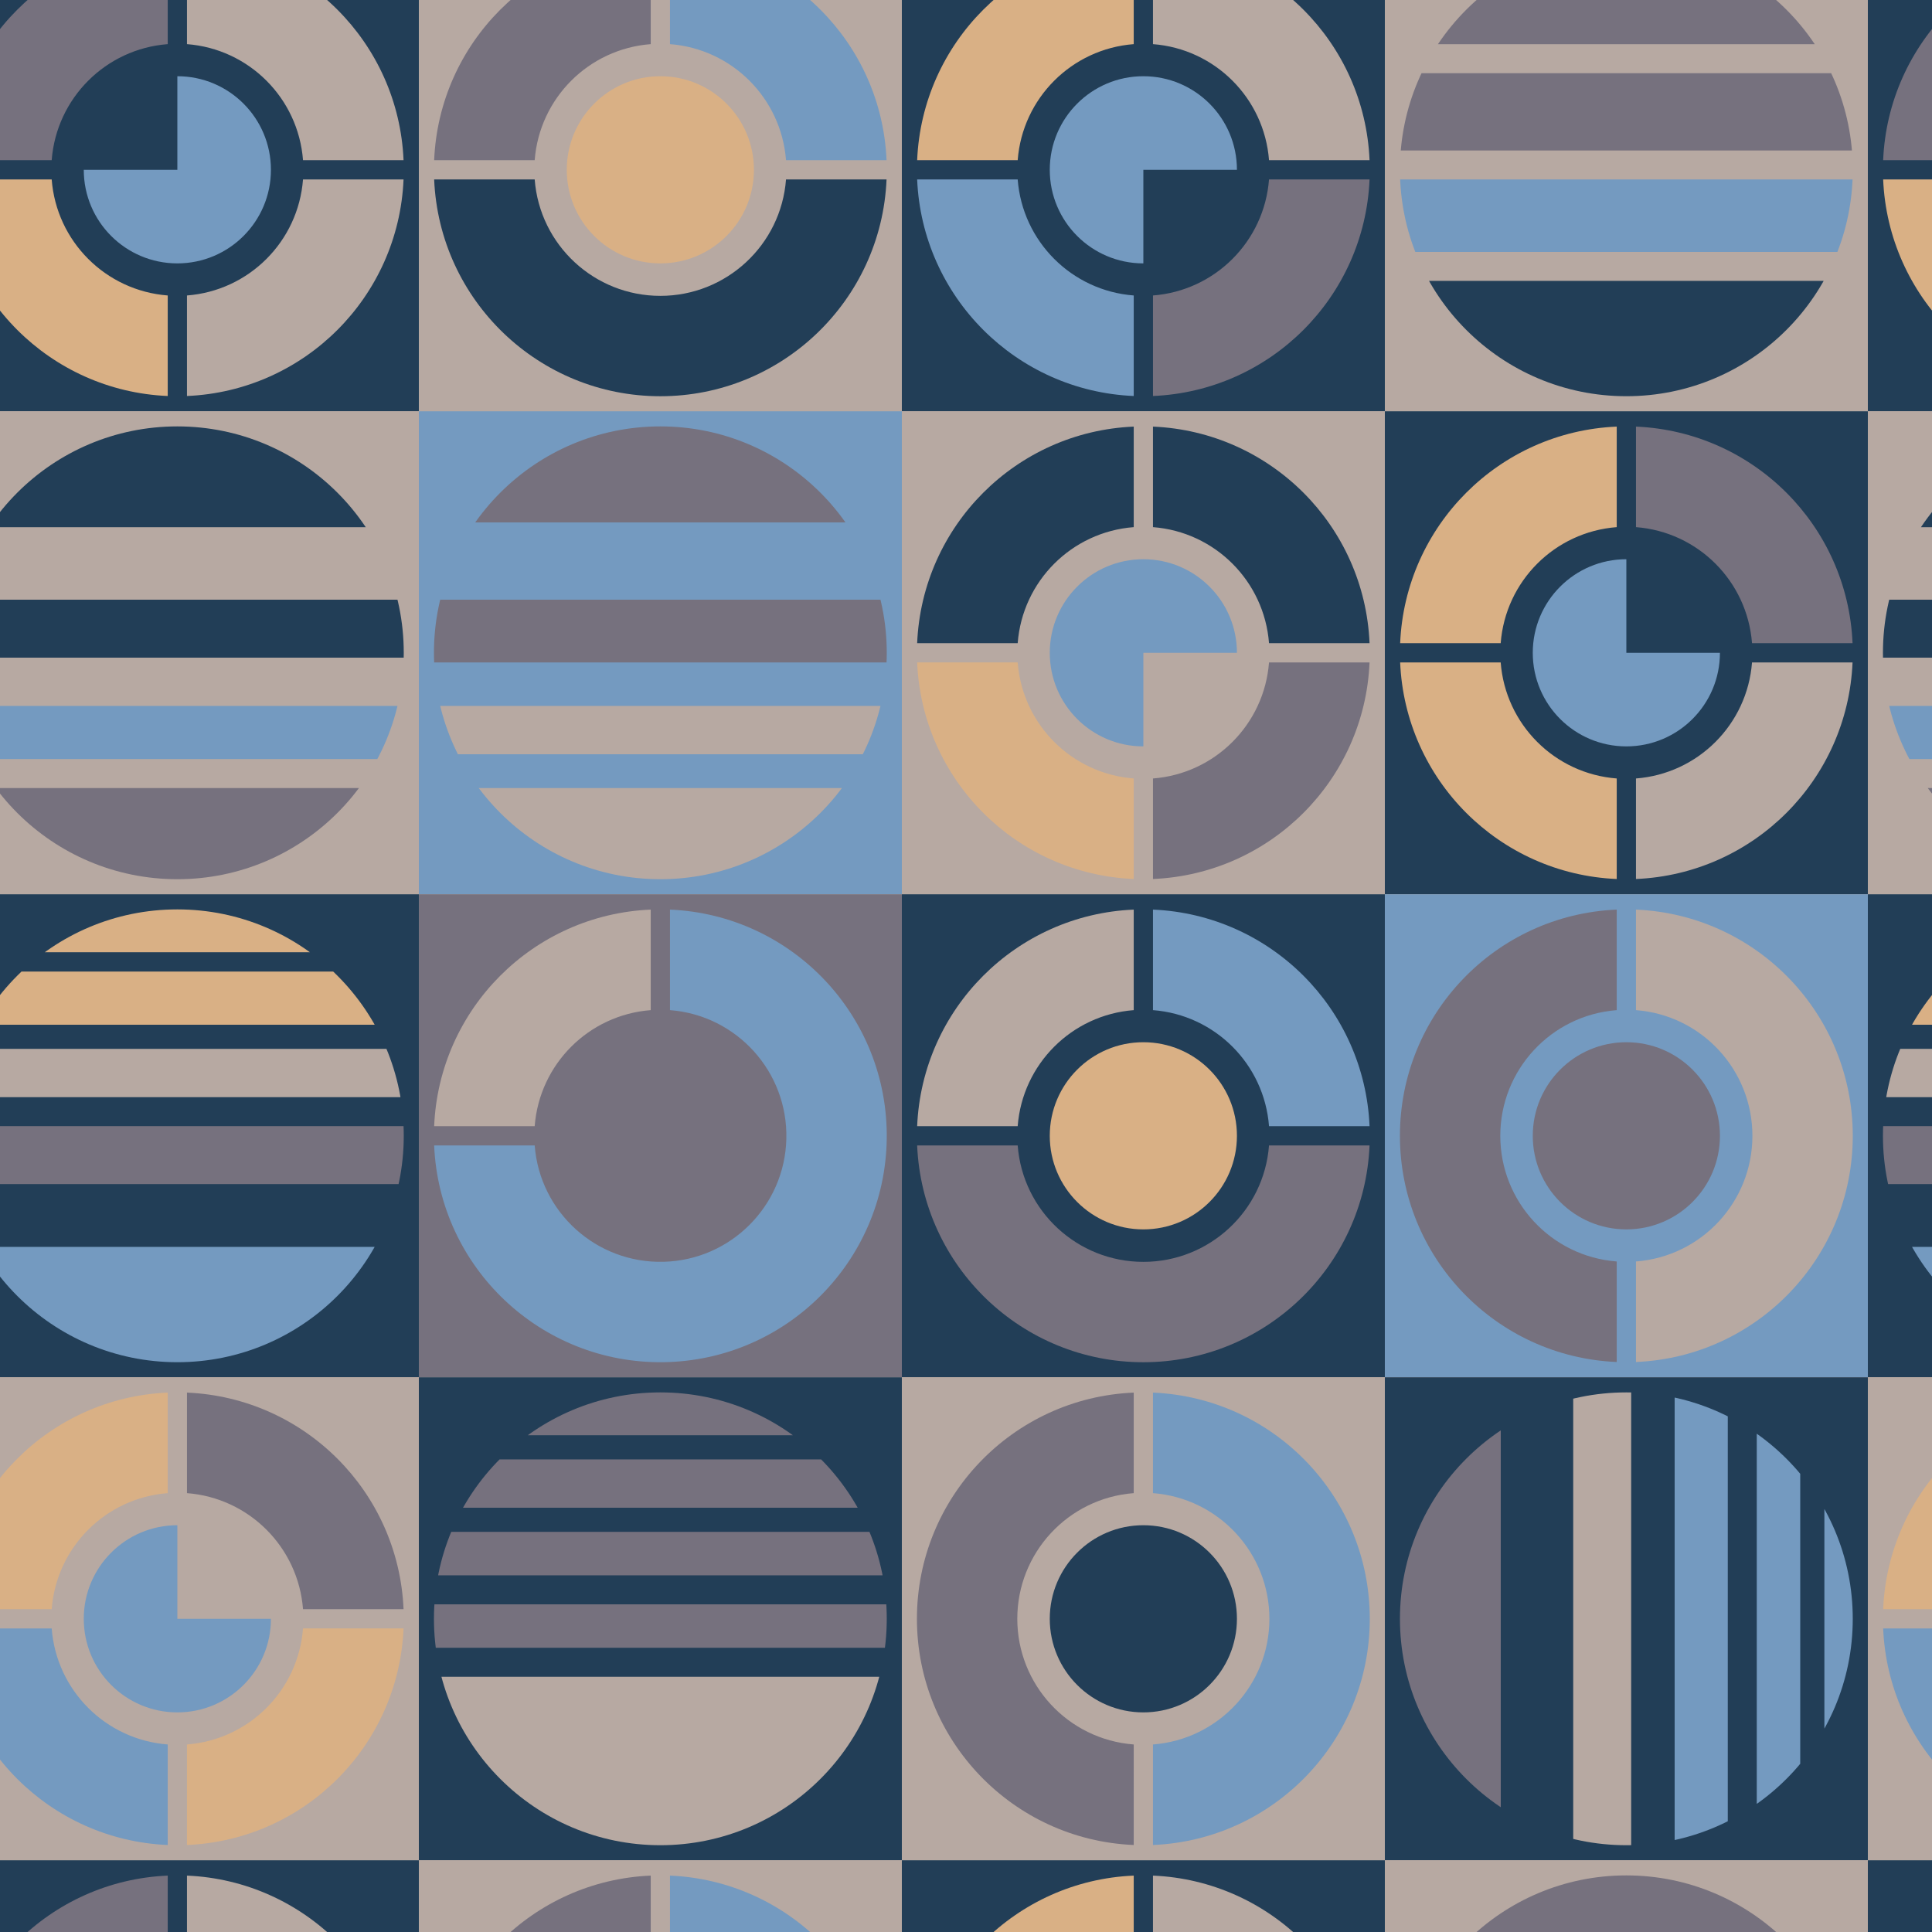
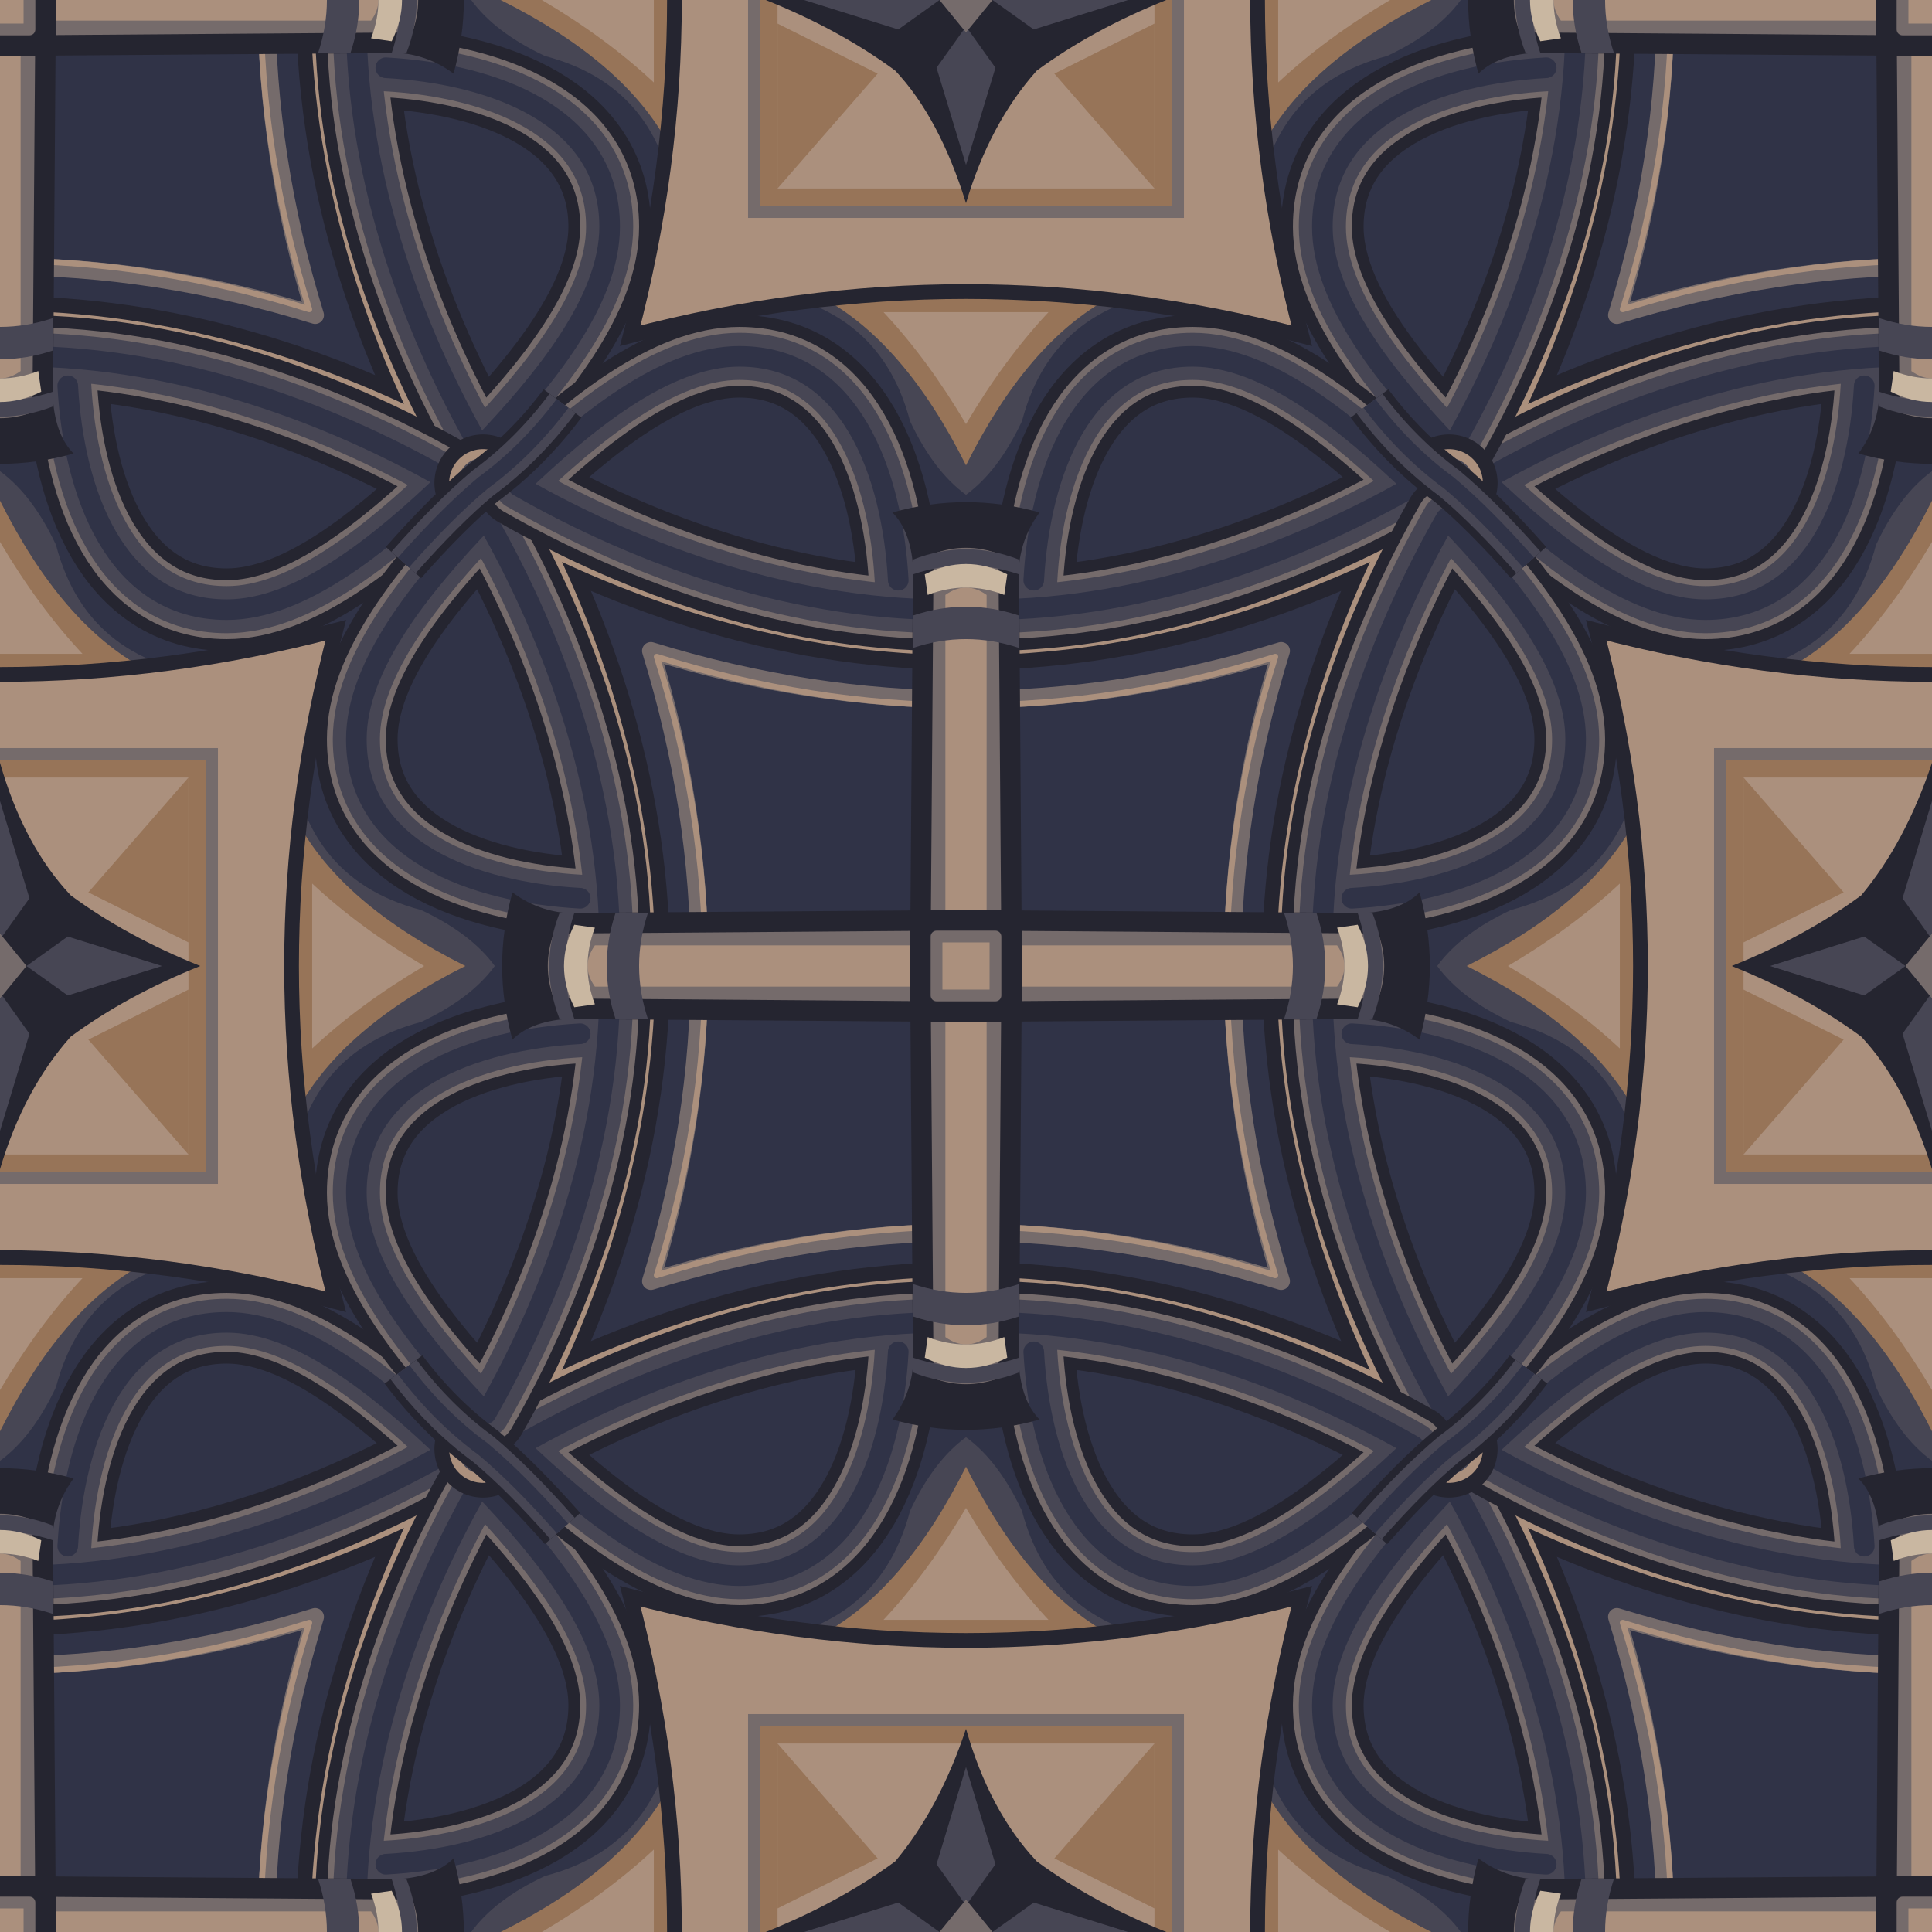
- <svg xmlns="http://www.w3.org/2000/svg" xmlns:xlink="http://www.w3.org/1999/xlink" width="512" height="512" viewBox="0 0 512 512">
+ <svg xmlns="http://www.w3.org/2000/svg" xmlns:xlink="http://www.w3.org/1999/xlink" width="656" height="656" viewBox="0 0 656 656">
  <defs>
-     <clipPath id="disc">
-       <circle cx="64" cy="64" r="60" />
-     </clipPath>
-     <rect id="square" width="128" height="128" />
-     <circle id="round-centre" cx="64" cy="64" r="24.8" />
-     <g id="quarter-past">
-       <use xlink:href="#square" fill="#223e57" />
-       <path fill="#76717e" d="M 4.054 61.450 A 60 60 0 0 1 61.450 4.054 L 61.450 30.697 A 33.4 33.4 0 0 0 30.697 61.450 Z" />
-       <path fill="#b7a9a2" d="M 66.550 4.054 A 60 60 0 0 1 123.946 61.450 L 97.303 61.450 A 33.4 33.4 0 0 0 66.550 30.697 Z" />
-       <path fill="#b7a9a2" d="M 123.946 66.550 A 60 60 0 0 1 66.550 123.946 L 66.550 97.303 A 33.4 33.4 0 0 0 97.303 66.550 Z" />
-       <path fill="#d9b085" d="M 61.450 123.946 A 60 60 0 0 1 4.054 66.550 L 30.697 66.550 A 33.4 33.4 0 0 0 61.450 97.303 Z" />
-       <path fill="#749ac0" d="M 64 64 L 64.000 39.200 A 24.8 24.8 0 1 1 39.200 64.000 Z" />
+     <path id="scroll" d="M 2,-121 C 57,-120 110,-139 152,-163 C 129,-185 102,-207 77,-207 C 39,-207 25,-167 23,-131" />
+     <g id="loop">
+       <use xlink:href="#scroll" stroke="#252530" stroke-width="28" />
+       <use xlink:href="#scroll" stroke="#756b6b" stroke-width="20" />
+       <use xlink:href="#scroll" stroke="#474654" stroke-width="16" />
+       <use xlink:href="#scroll" stroke="#303347" stroke-width="7" />
    </g>
-     <g id="gold-centre">
-       <use xlink:href="#square" fill="#b7a9a2" />
-       <path fill="#76717e" d="M 4.054 61.450 A 60 60 0 0 1 61.450 4.054 L 61.450 30.697 A 33.4 33.4 0 0 0 30.697 61.450 Z" />
-       <path fill="#749ac0" d="M 66.550 4.054 A 60 60 0 0 1 123.946 61.450 L 97.303 61.450 A 33.4 33.4 0 0 0 66.550 30.697 Z" />
-       <path fill="#223e57" d="M 123.946 66.550 A 60 60 0 0 1 4.054 66.550 L 30.697 66.550 A 33.4 33.4 0 0 0 97.303 66.550 Z" />
-       <use xlink:href="#round-centre" fill="#d9b085" />
+     <g id="elbow">
+       <use xlink:href="#loop" />
+       <use xlink:href="#loop" transform="matrix(0 -1 -1 0 0 0)" />
    </g>
-     <g id="blue-quarter">
-       <use xlink:href="#square" fill="#223e57" />
-       <path fill="#d9b085" d="M 4.054 61.450 A 60 60 0 0 1 61.450 4.054 L 61.450 30.697 A 33.4 33.4 0 0 0 30.697 61.450 Z" />
-       <path fill="#b7a9a2" d="M 66.550 4.054 A 60 60 0 0 1 123.946 61.450 L 97.303 61.450 A 33.4 33.4 0 0 0 66.550 30.697 Z" />
-       <path fill="#76717e" d="M 123.946 66.550 A 60 60 0 0 1 66.550 123.946 L 66.550 97.303 A 33.4 33.4 0 0 0 97.303 66.550 Z" />
-       <path fill="#749ac0" d="M 61.450 123.946 A 60 60 0 0 1 4.054 66.550 L 30.697 66.550 A 33.4 33.4 0 0 0 61.450 97.303 Z" />
-       <path fill="#749ac0" d="M 64 64 L 64.000 88.800 A 24.8 24.8 0 1 1 88.800 64.000 Z" />
+     <path id="bowed-square" d="M -164,-164 Q 0,-70 164,-164 Q 70,0 164,164 Q 0,70 -164,164 Q -70,0 -164,-164 Z" />
+     <g id="arm">
+       <path fill="#252530" d="M -19,1 L -18,-136 Q -19,-148 -25,-154 Q 0,-161 25,-154 Q 19,-146 18,-136 L 19,1 Z" />
+       <path fill="#756b6b" d="M -12,-7 L -11,-140 Q 0,-144 11,-140 L 12,-7 Z" />
+       <path fill="#ab907d" d="M -7,-12 L -7,-126 Q 0,-131 7,-126 L 7,-12 Z" />
+       <path fill="#474654" d="M -18,-119 Q 0,-125 18,-119 L 18,-108 Q 0,-114 -18,-108 Z M -18,-138 Q 0,-145 18,-138 L 18,-133 Q 0,-139 -18,-133 Z" />
+       <path fill="#c9b7a1" d="M -14,-133 Q 0,-140 14,-133 L 13,-126 Q 0,-131 -13,-126 Z" />
    </g>
-     <g id="navy-base">
-       <use xlink:href="#square" fill="#b7a9a2" />
-       <g clip-path="url(#disc)">
-         <rect x="0" y="0.00" width="128" height="30.72" fill="#76717e" />
-         <rect x="0" y="38.40" width="128" height="20.48" fill="#76717e" />
-         <rect x="0" y="66.56" width="128" height="19.20" fill="#749ac0" />
-         <rect x="0" y="93.44" width="128" height="34.56" fill="#223e57" />
+     <g id="knot" stroke-linejoin="round" stroke-linecap="round">
+       <use xlink:href="#bowed-square" fill="#303347" stroke="#252530" stroke-width="33" />
+       <use xlink:href="#bowed-square" fill="none" stroke="#ab907d" stroke-width="23" />
+       <use xlink:href="#bowed-square" fill="none" stroke="#474654" stroke-width="17" />
+       <use xlink:href="#bowed-square" fill="none" stroke="#303347" stroke-width="9" />
+       <path d="M -107,-107 Q 0,-74 107,-107 Q 74,0 107,107 Q 0,74 -107,107 Q -74,0 -107,-107 Z" fill="none" stroke="#756b6b" stroke-width="6" />
+       <path d="M -105,-105 Q 0,-72 105,-105 Q 72,0 105,105 Q 0,72 -105,105 Q -72,0 -105,-105 Z" fill="none" stroke="#ab907d" stroke-width="2" />
+       <g fill="none">
+         <use xlink:href="#elbow" />
+         <use xlink:href="#elbow" transform="rotate(90)" />
+         <use xlink:href="#elbow" transform="rotate(180)" />
+         <use xlink:href="#elbow" transform="rotate(270)" />
      </g>
+       <use xlink:href="#arm" />
+       <use xlink:href="#arm" transform="rotate(90)" />
+       <use xlink:href="#arm" transform="rotate(180)" />
+       <use xlink:href="#arm" transform="rotate(270)" />
+       <rect x="-19" y="-19" width="38" height="38" rx="4" fill="#252530" />
+       <rect x="-12" y="-12" width="24" height="24" rx="2" fill="#756b6b" />
+       <rect x="-8" y="-8" width="16" height="16" fill="#ab907d" />
    </g>
-     <g id="navy-cap">
-       <use xlink:href="#square" fill="#b7a9a2" />
-       <g clip-path="url(#disc)">
-         <rect x="0" y="0.00" width="128" height="30.72" fill="#223e57" />
-         <rect x="0" y="49.92" width="128" height="15.36" fill="#223e57" />
-         <rect x="0" y="78.08" width="128" height="14.08" fill="#749ac0" />
-         <rect x="0" y="99.84" width="128" height="28.16" fill="#76717e" />
-       </g>
+     <g id="spandrel">
+       <path fill="#474654" d="M -78,-98 Q -30,-101 -19,-143 Q -11,-160 0,-168 Q 11,-160 19,-143 Q 30,-101 78,-98 Q 0,-72 -78,-98 Z" />
+       <path fill="#977458" d="M -49,-101 Q -21,-116 0,-158 Q 21,-116 49,-101 Q 0,-89 -49,-101 Z" />
+       <path fill="#ab907d" d="M -28,-106 Q -13,-122 0,-144 Q 13,-122 28,-106 Z" />
    </g>
-     <g id="pale-bands">
-       <use xlink:href="#square" fill="#749ac0" />
-       <g clip-path="url(#disc)">
-         <rect x="0" y="0.00" width="128" height="29.44" fill="#76717e" />
-         <rect x="0" y="49.92" width="128" height="16.64" fill="#76717e" />
-         <rect x="0" y="78.08" width="128" height="12.80" fill="#b7a9a2" />
-         <rect x="0" y="99.84" width="128" height="28.16" fill="#b7a9a2" />
-       </g>
+     <g id="frame">
+       <use xlink:href="#spandrel" />
+       <use xlink:href="#spandrel" transform="rotate(90)" />
+       <use xlink:href="#spandrel" transform="rotate(180)" />
+       <use xlink:href="#spandrel" transform="rotate(270)" />
+       <path fill="#ab907d" stroke="#252530" stroke-width="5" d="M -114,-114 Q 0,-84 114,-114 Q 84,0 114,114 Q 0,84 -114,114 Q -84,0 -114,-114 Z" />
+       <rect x="-72" y="-72" width="144" height="144" fill="#977458" stroke="#756b6b" stroke-width="4" />
+       <rect x="-64" y="-64" width="128" height="128" fill="#ab907d" />
+       <path fill="#977458" d="M -64,-64 L -30,-25 -64,-8 Z M 64,-64 L 30,-25 64,-8 Z M 64,64 L 30,25 64,8 Z M -64,64 L -30,25 -64,8 Z" />
+       <path fill="#252530" d="M 0,-69 Q 8,-41 24,-24 Q 43,-10 68,0 Q 43,10 24,24 Q 8,42 0,69 Q -9,40 -24,24 Q -43,10 -68,0 Q -43,-10 -24,-24 Q -9,-42 0,-69 Z" />
+       <path fill="#474654" d="M 0,-56 L 10,-23 0,-9 -10,-23 Z M 55,0 L 23,10 9,0 23,-10 Z M 0,56 L -10,23 0,9 10,23 Z M -55,0 L -23,-10 -9,0 -23,10 Z" />
+       <path fill="#756b6b" d="M 0,-11 L 9,0 0,11 -9,0 Z" />
    </g>
-     <g id="split-navy">
-       <use xlink:href="#square" fill="#b7a9a2" />
-       <path fill="#223e57" d="M 4.054 61.450 A 60 60 0 0 1 61.450 4.054 L 61.450 30.697 A 33.4 33.4 0 0 0 30.697 61.450 Z" />
-       <path fill="#223e57" d="M 66.550 4.054 A 60 60 0 0 1 123.946 61.450 L 97.303 61.450 A 33.4 33.4 0 0 0 66.550 30.697 Z" />
-       <path fill="#76717e" d="M 123.946 66.550 A 60 60 0 0 1 66.550 123.946 L 66.550 97.303 A 33.4 33.4 0 0 0 97.303 66.550 Z" />
-       <path fill="#d9b085" d="M 61.450 123.946 A 60 60 0 0 1 4.054 66.550 L 30.697 66.550 A 33.4 33.4 0 0 0 61.450 97.303 Z" />
-       <path fill="#749ac0" d="M 64 64 L 64.000 88.800 A 24.8 24.8 0 1 1 88.800 64.000 Z" />
-     </g>
-     <g id="gold-sectors">
-       <use xlink:href="#square" fill="#223e57" />
-       <path fill="#d9b085" d="M 4.054 61.450 A 60 60 0 0 1 61.450 4.054 L 61.450 30.697 A 33.4 33.4 0 0 0 30.697 61.450 Z" />
-       <path fill="#76717e" d="M 66.550 4.054 A 60 60 0 0 1 123.946 61.450 L 97.303 61.450 A 33.4 33.4 0 0 0 66.550 30.697 Z" />
-       <path fill="#b7a9a2" d="M 123.946 66.550 A 60 60 0 0 1 66.550 123.946 L 66.550 97.303 A 33.4 33.4 0 0 0 97.303 66.550 Z" />
-       <path fill="#d9b085" d="M 61.450 123.946 A 60 60 0 0 1 4.054 66.550 L 30.697 66.550 A 33.4 33.4 0 0 0 61.450 97.303 Z" />
-       <path fill="#749ac0" d="M 64 64 L 88.800 64.000 A 24.8 24.8 0 1 1 64.000 39.200 Z" />
-     </g>
-     <g id="gold-bars">
-       <use xlink:href="#square" fill="#223e57" />
-       <g clip-path="url(#disc)">
-         <rect x="0" y="0.00" width="128" height="15.36" fill="#d9b085" />
-         <rect x="0" y="20.48" width="128" height="14.08" fill="#d9b085" />
-         <rect x="0" y="40.96" width="128" height="12.80" fill="#b7a9a2" />
-         <rect x="0" y="61.44" width="128" height="15.36" fill="#76717e" />
-         <rect x="0" y="93.44" width="128" height="34.56" fill="#749ac0" />
-       </g>
-     </g>
-     <g id="blue-ring">
-       <use xlink:href="#square" fill="#76717e" />
-       <path fill="#b7a9a2" d="M 4.054 61.450 A 60 60 0 0 1 61.450 4.054 L 61.450 30.697 A 33.4 33.4 0 0 0 30.697 61.450 Z" />
-       <path fill="#749ac0" d="M 66.550 4.054 A 60 60 0 1 1 4.054 66.550 L 30.697 66.550 A 33.4 33.4 0 1 0 66.550 30.697 Z" />
-       <use xlink:href="#round-centre" fill="#76717e" />
-     </g>
-     <g id="amber-hub">
-       <use xlink:href="#square" fill="#223e57" />
-       <path fill="#b7a9a2" d="M 4.054 61.450 A 60 60 0 0 1 61.450 4.054 L 61.450 30.697 A 33.4 33.4 0 0 0 30.697 61.450 Z" />
-       <path fill="#749ac0" d="M 66.550 4.054 A 60 60 0 0 1 123.946 61.450 L 97.303 61.450 A 33.4 33.4 0 0 0 66.550 30.697 Z" />
-       <path fill="#76717e" d="M 123.946 66.550 A 60 60 0 0 1 4.054 66.550 L 30.697 66.550 A 33.4 33.4 0 0 0 97.303 66.550 Z" />
-       <use xlink:href="#round-centre" fill="#d9b085" />
-     </g>
-     <g id="two-halves">
-       <use xlink:href="#square" fill="#749ac0" />
-       <path fill="#76717e" d="M 61.450 123.946 A 60 60 0 0 1 61.450 4.054 L 61.450 30.697 A 33.4 33.4 0 0 0 61.450 97.303 Z" />
-       <path fill="#b7a9a2" d="M 66.550 4.054 A 60 60 0 0 1 66.550 123.946 L 66.550 97.303 A 33.4 33.4 0 0 0 66.550 30.697 Z" />
-       <use xlink:href="#round-centre" fill="#76717e" />
-     </g>
-     <g id="gold-diagonal">
-       <use xlink:href="#square" fill="#b7a9a2" />
-       <path fill="#d9b085" d="M 4.054 61.450 A 60 60 0 0 1 61.450 4.054 L 61.450 30.697 A 33.4 33.4 0 0 0 30.697 61.450 Z" />
-       <path fill="#76717e" d="M 66.550 4.054 A 60 60 0 0 1 123.946 61.450 L 97.303 61.450 A 33.4 33.4 0 0 0 66.550 30.697 Z" />
-       <path fill="#d9b085" d="M 123.946 66.550 A 60 60 0 0 1 66.550 123.946 L 66.550 97.303 A 33.4 33.4 0 0 0 97.303 66.550 Z" />
-       <path fill="#749ac0" d="M 61.450 123.946 A 60 60 0 0 1 4.054 66.550 L 30.697 66.550 A 33.4 33.4 0 0 0 61.450 97.303 Z" />
-       <path fill="#749ac0" d="M 64 64 L 88.800 64.000 A 24.8 24.8 0 1 1 64.000 39.200 Z" />
-     </g>
-     <g id="grey-bars">
-       <use xlink:href="#square" fill="#223e57" />
-       <g clip-path="url(#disc)">
-         <rect x="0" y="0.00" width="128" height="15.36" fill="#76717e" />
-         <rect x="0" y="21.76" width="128" height="12.80" fill="#76717e" />
-         <rect x="0" y="40.96" width="128" height="11.52" fill="#76717e" />
-         <rect x="0" y="60.16" width="128" height="11.52" fill="#76717e" />
-         <rect x="0" y="79.36" width="128" height="48.64" fill="#b7a9a2" />
-       </g>
-     </g>
-     <g id="dark-hub">
-       <use xlink:href="#square" fill="#b7a9a2" />
-       <path fill="#76717e" d="M 61.450 123.946 A 60 60 0 0 1 61.450 4.054 L 61.450 30.697 A 33.4 33.4 0 0 0 61.450 97.303 Z" />
-       <path fill="#749ac0" d="M 66.550 4.054 A 60 60 0 0 1 66.550 123.946 L 66.550 97.303 A 33.4 33.4 0 0 0 66.550 30.697 Z" />
-       <use xlink:href="#round-centre" fill="#223e57" />
-     </g>
-     <g id="upright-bars">
-       <use xlink:href="#square" fill="#223e57" />
-       <g clip-path="url(#disc)" transform="rotate(-90 64 64)">
-         <rect x="0" y="0.00" width="128" height="30.72" fill="#76717e" />
-         <rect x="0" y="49.92" width="128" height="15.36" fill="#b7a9a2" />
-         <rect x="0" y="76.80" width="128" height="14.08" fill="#749ac0" />
-         <rect x="0" y="98.56" width="128" height="11.52" fill="#749ac0" />
-         <rect x="0" y="116.48" width="128" height="11.52" fill="#749ac0" />
-       </g>
-     </g>
-     <g id="repeat">
-       <use xlink:href="#quarter-past" x="0" y="0" />
-       <use xlink:href="#gold-centre" x="128" y="0" />
-       <use xlink:href="#blue-quarter" x="256" y="0" />
-       <use xlink:href="#navy-base" x="384" y="0" />
-       <use xlink:href="#navy-cap" x="0" y="128" />
-       <use xlink:href="#pale-bands" x="128" y="128" />
-       <use xlink:href="#split-navy" x="256" y="128" />
-       <use xlink:href="#gold-sectors" x="384" y="128" />
-       <use xlink:href="#gold-bars" x="0" y="256" />
-       <use xlink:href="#blue-ring" x="128" y="256" />
-       <use xlink:href="#amber-hub" x="256" y="256" />
-       <use xlink:href="#two-halves" x="384" y="256" />
-       <use xlink:href="#gold-diagonal" x="0" y="384" />
-       <use xlink:href="#grey-bars" x="128" y="384" />
-       <use xlink:href="#dark-hub" x="256" y="384" />
-       <use xlink:href="#upright-bars" x="384" y="384" />
+     <g id="crossing">
+       <path d="M -27,27 Q -12,10 0,0 Q 15,-11 27,-27" fill="none" stroke="#252530" stroke-width="16" />
+       <path d="M -27,27 Q -12,10 0,0 Q 15,-11 27,-27" fill="none" stroke="#474654" stroke-width="11" />
+       <path d="M -27,27 Q -12,10 0,0 Q 15,-11 27,-27" fill="none" stroke="#303347" stroke-width="5" />
    </g>
  </defs>
-   <rect width="512" height="512" fill="#b7a9a2" />
-   <use xlink:href="#repeat" x="-17" y="-19" />
-   <use xlink:href="#repeat" x="495" y="-19" />
-   <use xlink:href="#repeat" x="-17" y="493" />
-   <use xlink:href="#repeat" x="495" y="493" />
+   <rect width="656" height="656" fill="#303347" />
+   <use xlink:href="#frame" x="328" />
+   <use xlink:href="#frame" x="328" y="656" />
+   <use xlink:href="#frame" y="328" />
+   <use xlink:href="#frame" x="656" y="328" />
+   <use xlink:href="#knot" />
+   <use xlink:href="#knot" x="656" />
+   <use xlink:href="#knot" y="656" />
+   <use xlink:href="#knot" x="656" y="656" />
+   <use xlink:href="#knot" x="328" y="328" />
+   <use xlink:href="#crossing" transform="translate(164 164)" />
+   <use xlink:href="#crossing" transform="translate(492 492)" />
+   <use xlink:href="#crossing" transform="translate(164 492) scale(-1 1)" />
+   <use xlink:href="#crossing" transform="translate(492 164) scale(-1 1)" />
</svg>
